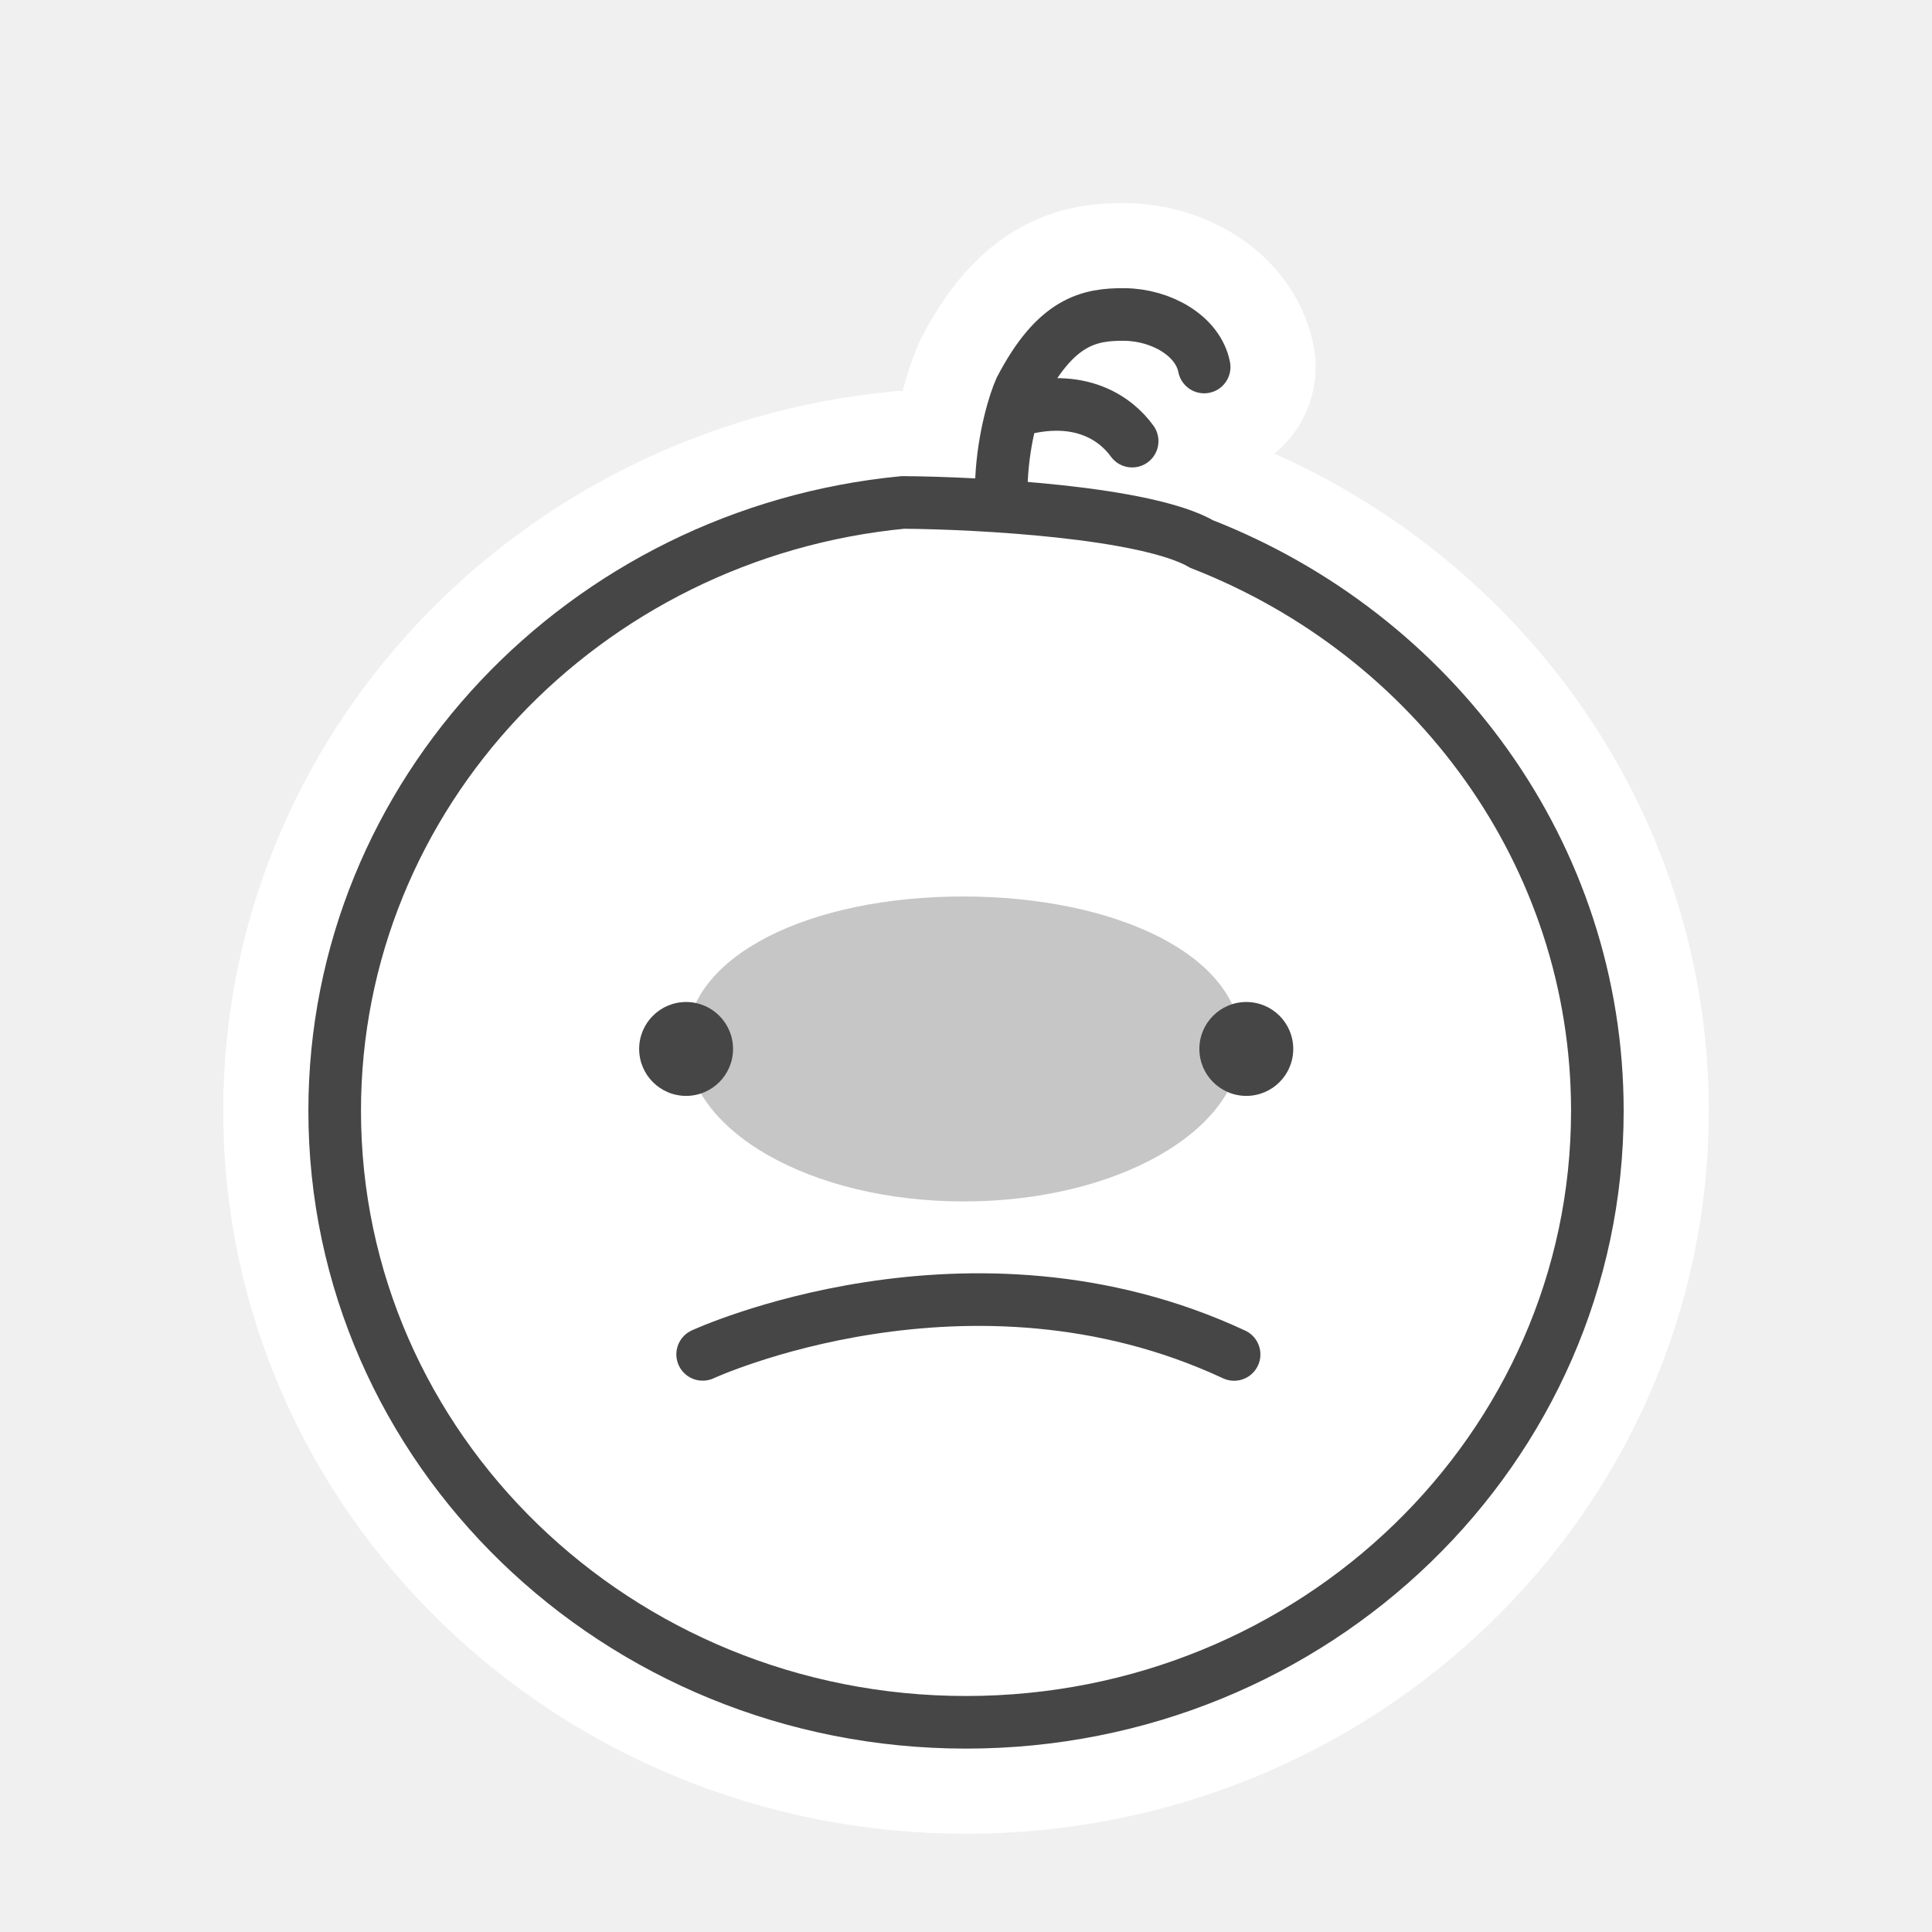
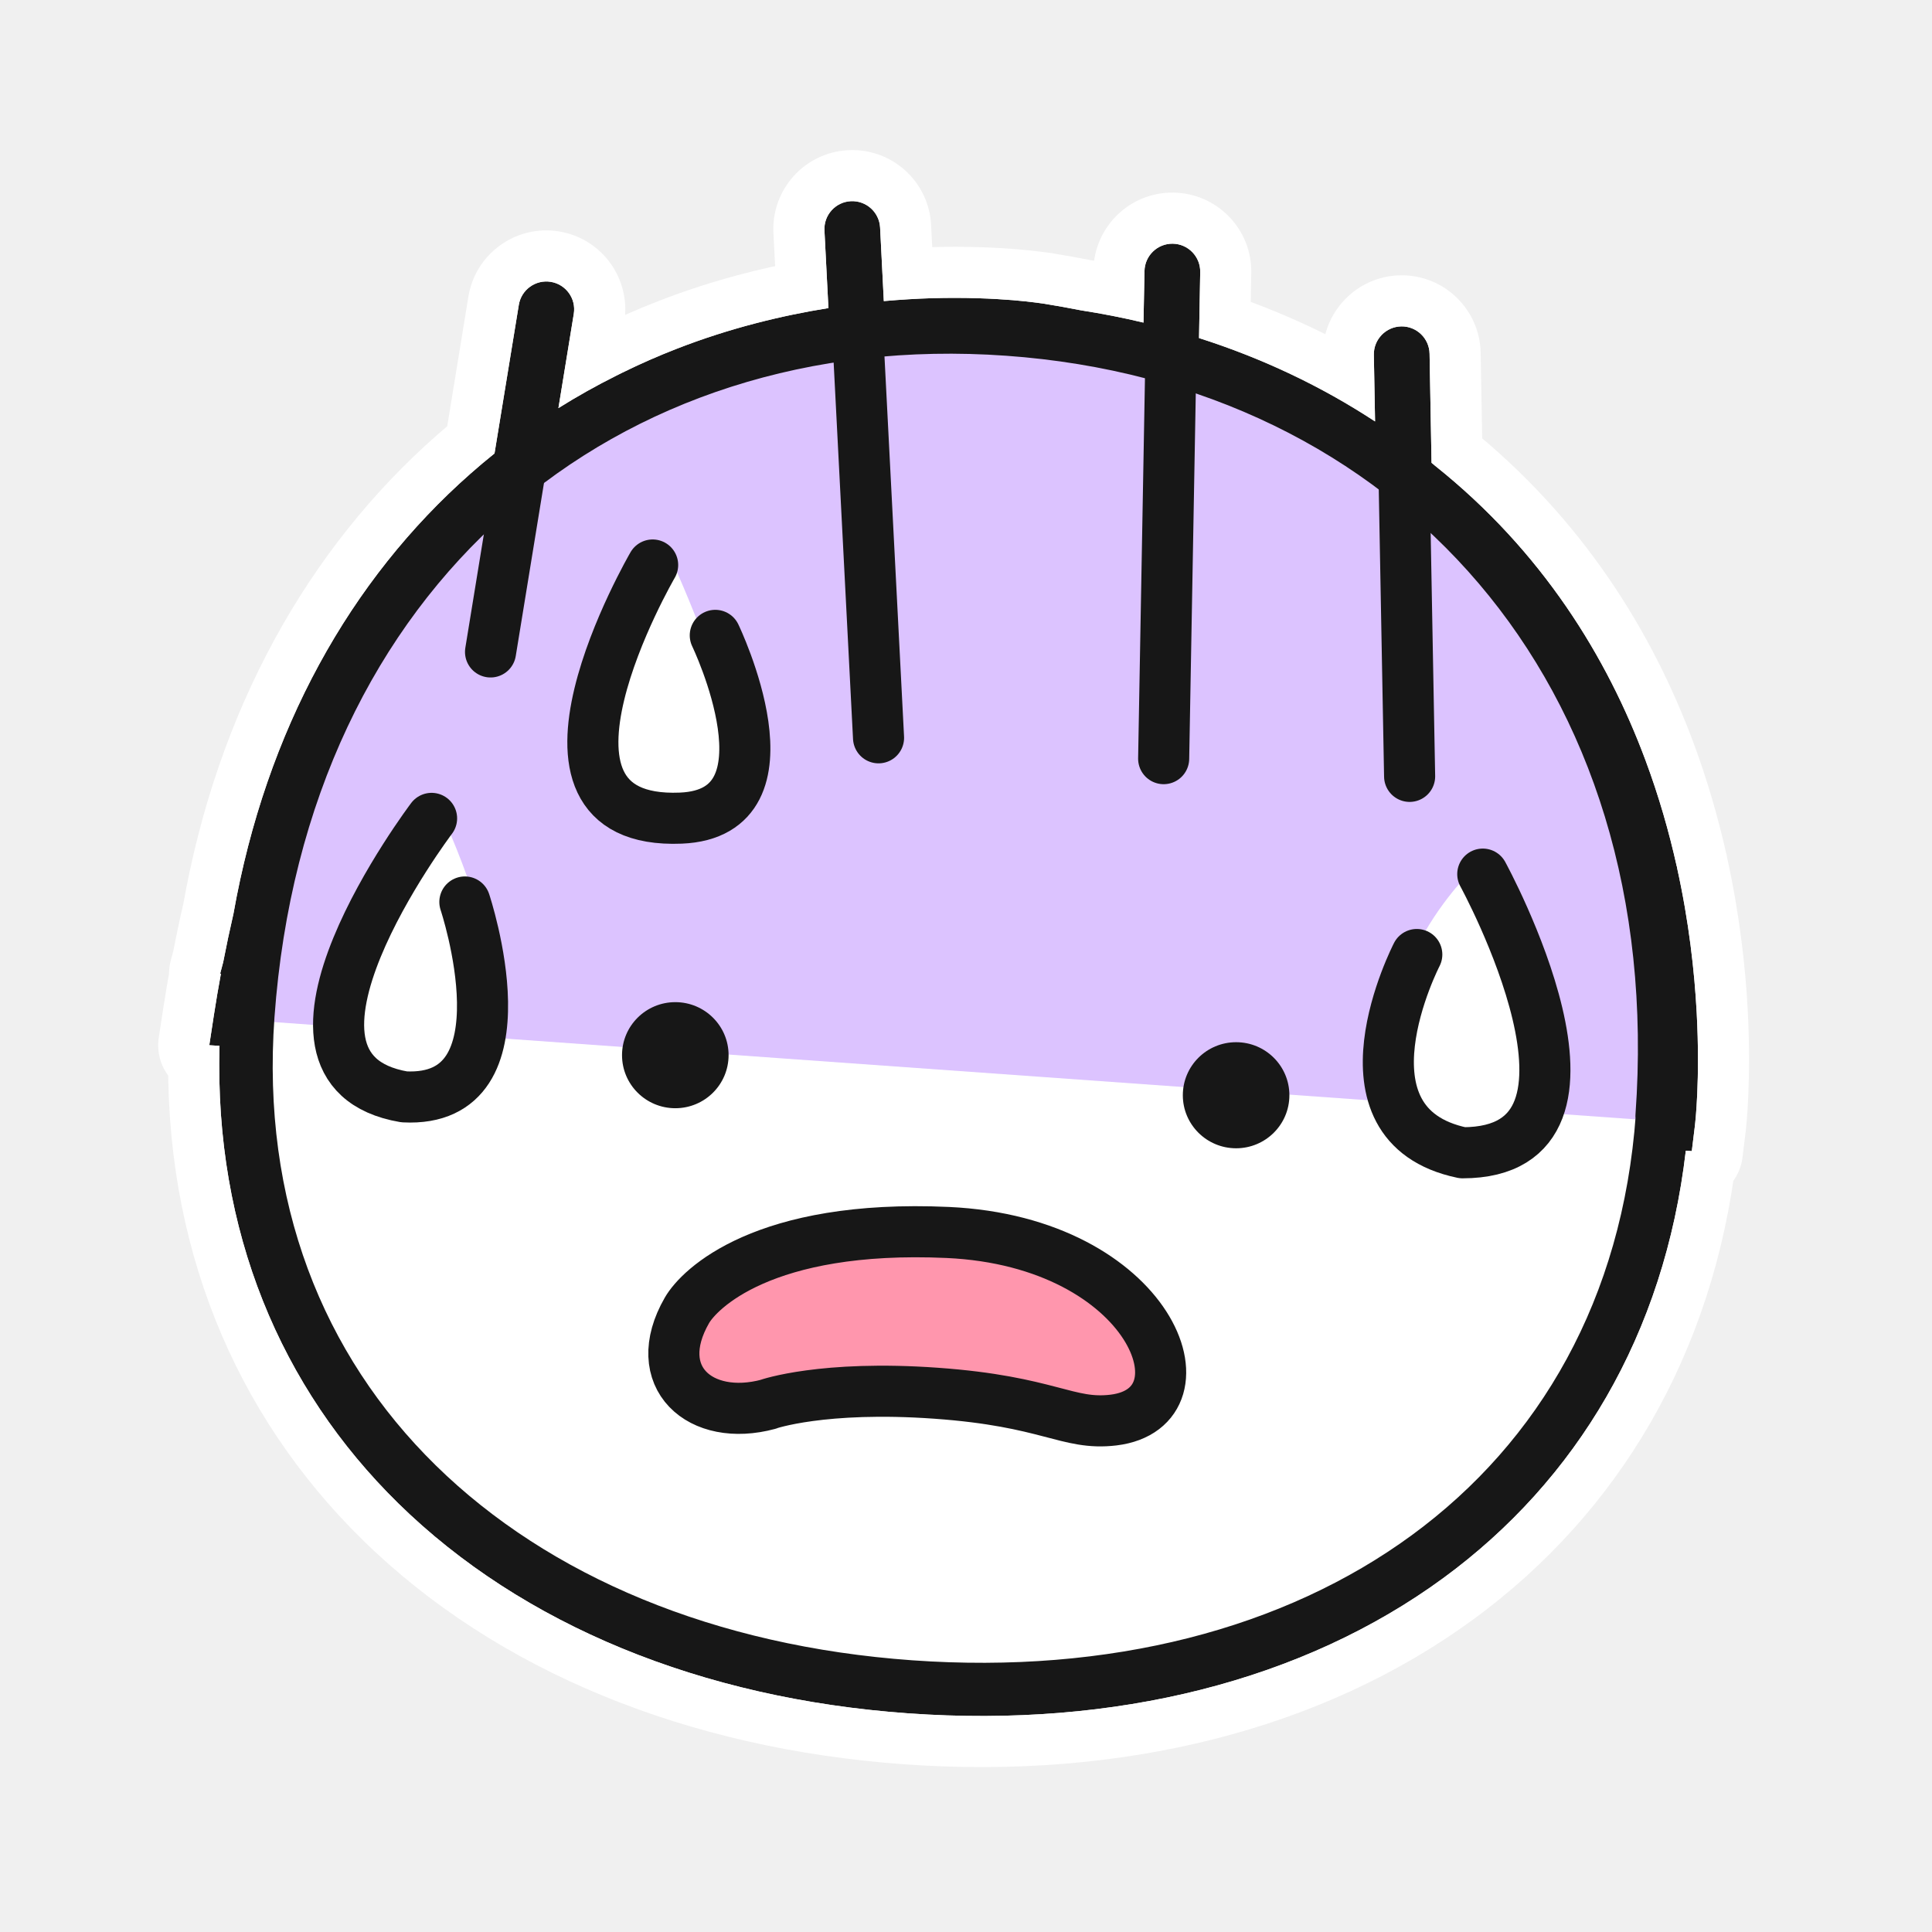
<svg xmlns="http://www.w3.org/2000/svg" width="52" height="52" viewBox="0 0 52 52" fill="none">
-   <path d="M9.008 29.899C9.008 21.368 15.72 14.352 24.302 13.523C26.363 13.538 30.859 13.783 32.349 14.646C38.585 17.082 42.993 22.985 42.993 29.899C42.993 38.987 35.391 46.356 26 46.356C16.609 46.356 9.008 38.987 9.008 29.899Z" fill="white" stroke="white" stroke-width="6" stroke-linecap="round" />
-   <path d="M27.941 16.413C26.237 14.282 27.181 11.097 27.463 10.475C28.415 8.644 29.313 8.453 30.279 8.465C31.245 8.477 32.243 9.031 32.41 9.878" stroke="white" stroke-width="6" stroke-linecap="round" />
-   <path d="M30.472 11.873C30.053 11.291 29.082 10.543 27.326 11.058" stroke="white" stroke-width="6" stroke-linecap="round" />
-   <path d="M27.941 16.413C26.237 14.282 27.181 11.097 27.463 10.475C28.415 8.644 29.313 8.453 30.279 8.465C31.245 8.477 32.243 9.031 32.41 9.878" stroke="#464646" stroke-width="1.416" stroke-linecap="round" />
-   <path d="M30.472 11.873C30.053 11.291 29.082 10.543 27.326 11.058" stroke="#464646" stroke-width="1.416" stroke-linecap="round" />
-   <path d="M9.008 29.899C9.008 21.368 15.72 14.352 24.302 13.523C26.363 13.538 30.859 13.783 32.349 14.646C38.585 17.082 42.993 22.985 42.993 29.899C42.993 38.987 35.391 46.356 26 46.356C16.609 46.356 9.008 38.987 9.008 29.899Z" fill="white" stroke="#464646" stroke-width="1.416" stroke-linecap="round" />
-   <path d="M33.4 28.075C33.4 30.429 30.06 32.337 25.94 32.337C21.82 32.337 18.48 30.429 18.48 28.075C18.48 25.722 21.798 24.129 25.918 24.129C30.038 24.129 33.4 25.722 33.4 28.075Z" fill="#C6C6C6" />
-   <path d="M18.467 29.496C19.165 29.496 19.73 28.93 19.73 28.232C19.73 27.535 19.165 26.969 18.467 26.969C17.769 26.969 17.203 27.535 17.203 28.232C17.203 28.93 17.769 29.496 18.467 29.496Z" fill="#464646" />
-   <path d="M33.545 29.496C34.243 29.496 34.808 28.93 34.808 28.232C34.808 27.535 34.243 26.969 33.545 26.969C32.847 26.969 32.281 27.535 32.281 28.232C32.281 28.93 32.847 29.496 33.545 29.496Z" fill="#464646" />
-   <path d="M18.912 36.453C18.912 36.453 26.096 33.135 33.216 36.455" stroke="#464646" stroke-width="1.416" stroke-miterlimit="10" stroke-linecap="round" />
+   <mask id="path-2-outside-1_1700_15352" maskUnits="userSpaceOnUse" x="3.633" y="3.414" width="44" height="45" fill="black">
+     <rect fill="white" x="3.633" y="3.414" width="44" height="45" />
+     <path d="M22.9 5.415C23.314 5.394 23.666 5.712 23.688 6.125L23.788 8.104C24.245 8.064 24.677 8.038 25.076 8.026C25.986 8 26.737 8.036 27.265 8.079C27.528 8.101 27.736 8.125 27.881 8.144C27.953 8.153 28.011 8.161 28.05 8.167C28.069 8.17 28.084 8.171 28.095 8.173C28.1 8.174 28.105 8.175 28.108 8.176H28.112C28.445 8.23 28.771 8.289 29.091 8.352C29.663 8.441 30.226 8.551 30.777 8.683L30.804 7.296C30.811 6.882 31.153 6.552 31.566 6.559C31.98 6.566 32.311 6.908 32.304 7.322L32.272 9.099C33.98 9.643 35.569 10.398 37.01 11.343L36.977 9.549C36.97 9.135 37.301 8.793 37.715 8.785C38.129 8.778 38.47 9.109 38.477 9.522L38.53 12.456C38.562 12.481 38.592 12.509 38.623 12.534C41.517 14.842 43.258 17.698 44.284 20.45C44.651 21.433 44.925 22.399 45.13 23.319L45.134 23.321L45.136 23.346C45.46 24.808 45.608 26.153 45.667 27.257C45.715 28.16 45.705 28.907 45.682 29.431C45.67 29.692 45.656 29.899 45.644 30.042C45.638 30.113 45.632 30.17 45.628 30.209C45.626 30.228 45.624 30.243 45.623 30.254C45.623 30.259 45.622 30.264 45.622 30.268V30.271L45.535 30.982L45.374 30.971C44.796 35.928 42.425 39.85 38.852 42.47C35.082 45.233 30.029 46.513 24.449 46.115C18.869 45.718 14.053 43.733 10.718 40.461C7.557 37.359 5.77 33.139 5.908 28.15L5.633 28.132L5.756 27.327C5.814 26.946 5.879 26.573 5.946 26.207H5.925L6.007 25.898C6.093 25.453 6.185 25.019 6.283 24.596C7.161 19.645 9.427 15.599 12.666 12.746C12.877 12.56 13.092 12.379 13.31 12.204L13.964 8.205C14.031 7.797 14.417 7.519 14.825 7.586C15.233 7.653 15.51 8.037 15.444 8.445L15.03 10.984C15.533 10.669 16.052 10.378 16.586 10.112L16.738 10.036C17.23 9.793 17.723 9.578 18.212 9.388C19.639 8.832 21.031 8.495 22.297 8.292L22.19 6.201C22.17 5.788 22.487 5.436 22.9 5.415Z" />
+   </mask>
+   <path d="M22.9 5.415C23.314 5.394 23.666 5.712 23.688 6.125L23.788 8.104C24.245 8.064 24.677 8.038 25.076 8.026C25.986 8 26.737 8.036 27.265 8.079C27.528 8.101 27.736 8.125 27.881 8.144C27.953 8.153 28.011 8.161 28.05 8.167C28.069 8.17 28.084 8.171 28.095 8.173C28.1 8.174 28.105 8.175 28.108 8.176H28.112C28.445 8.23 28.771 8.289 29.091 8.352C29.663 8.441 30.226 8.551 30.777 8.683L30.804 7.296C30.811 6.882 31.153 6.552 31.566 6.559C31.98 6.566 32.311 6.908 32.304 7.322L32.272 9.099C33.98 9.643 35.569 10.398 37.01 11.343L36.977 9.549C36.97 9.135 37.301 8.793 37.715 8.785C38.129 8.778 38.47 9.109 38.477 9.522L38.53 12.456C38.562 12.481 38.592 12.509 38.623 12.534C41.517 14.842 43.258 17.698 44.284 20.45C44.651 21.433 44.925 22.399 45.13 23.319L45.134 23.321L45.136 23.346C45.46 24.808 45.608 26.153 45.667 27.257C45.715 28.16 45.705 28.907 45.682 29.431C45.67 29.692 45.656 29.899 45.644 30.042C45.638 30.113 45.632 30.17 45.628 30.209C45.626 30.228 45.624 30.243 45.623 30.254C45.623 30.259 45.622 30.264 45.622 30.268V30.271L45.535 30.982L45.374 30.971C44.796 35.928 42.425 39.85 38.852 42.47C35.082 45.233 30.029 46.513 24.449 46.115C18.869 45.718 14.053 43.733 10.718 40.461C7.557 37.359 5.77 33.139 5.908 28.15L5.633 28.132L5.756 27.327C5.814 26.946 5.879 26.573 5.946 26.207H5.925L6.007 25.898C6.093 25.453 6.185 25.019 6.283 24.596C7.161 19.645 9.427 15.599 12.666 12.746C12.877 12.56 13.092 12.379 13.31 12.204L13.964 8.205C14.031 7.797 14.417 7.519 14.825 7.586C15.233 7.653 15.51 8.037 15.444 8.445L15.03 10.984C15.533 10.669 16.052 10.378 16.586 10.112L16.738 10.036C17.23 9.793 17.723 9.578 18.212 9.388C19.639 8.832 21.031 8.495 22.297 8.292L22.19 6.201C22.17 5.788 22.487 5.436 22.9 5.415Z" fill="#171717" />
+   <path d="M22.9 5.415L22.831 4.042L22.829 4.042L22.9 5.415ZM23.688 6.125L25.061 6.055L25.061 6.054L23.688 6.125ZM23.788 8.104L22.415 8.174C22.434 8.547 22.604 8.897 22.886 9.142C23.168 9.387 23.537 9.507 23.91 9.474L23.788 8.104ZM25.076 8.026L25.037 6.652L25.037 6.652L25.076 8.026ZM27.265 8.079L27.377 6.709L27.377 6.709L27.265 8.079ZM27.881 8.144L28.055 6.78L28.055 6.78L27.881 8.144ZM28.05 8.167L27.848 9.527L27.848 9.527L28.05 8.167ZM28.095 8.173L28.31 6.815L28.308 6.814L28.095 8.173ZM28.108 8.176L27.887 9.533C27.96 9.545 28.034 9.551 28.108 9.551V8.176ZM28.112 8.176L28.333 6.819C28.26 6.807 28.186 6.801 28.112 6.801V8.176ZM29.091 8.352L28.826 9.701C28.843 9.704 28.861 9.707 28.878 9.71L29.091 8.352ZM30.777 8.683L30.458 10.02C30.863 10.117 31.29 10.025 31.619 9.77C31.948 9.515 32.144 9.125 32.152 8.709L30.777 8.683ZM30.804 7.296L32.178 7.322L32.178 7.321L30.804 7.296ZM31.566 6.559L31.591 5.184L31.59 5.184L31.566 6.559ZM32.304 7.322L33.678 7.347L33.678 7.346L32.304 7.322ZM32.272 9.099L30.897 9.074C30.886 9.681 31.275 10.224 31.854 10.409L32.272 9.099ZM37.01 11.343L36.256 12.493C36.682 12.772 37.228 12.793 37.674 12.547C38.12 12.3 38.394 11.828 38.385 11.318L37.01 11.343ZM36.977 9.549L35.603 9.573L35.603 9.574L36.977 9.549ZM37.715 8.785L37.691 7.41L37.689 7.41L37.715 8.785ZM38.477 9.522L39.852 9.498L39.852 9.497L38.477 9.522ZM38.53 12.456L37.156 12.481C37.163 12.886 37.348 13.267 37.662 13.522L38.53 12.456ZM38.623 12.534L37.748 13.595C37.754 13.6 37.76 13.604 37.766 13.609L38.623 12.534ZM44.284 20.45L45.572 19.97L45.572 19.97L44.284 20.45ZM45.13 23.319L43.788 23.618C43.878 24.022 44.145 24.364 44.515 24.549L45.13 23.319ZM45.134 23.321L46.504 23.212C46.466 22.732 46.179 22.307 45.749 22.091L45.134 23.321ZM45.136 23.346L43.765 23.455C43.77 23.518 43.78 23.581 43.793 23.643L45.136 23.346ZM45.667 27.257L47.04 27.183V27.183L45.667 27.257ZM45.682 29.431L47.055 29.492L47.055 29.492L45.682 29.431ZM45.644 30.042L47.014 30.158L47.014 30.158L45.644 30.042ZM45.628 30.209L46.996 30.349L46.996 30.349L45.628 30.209ZM45.623 30.254L46.99 30.406L46.99 30.405L45.623 30.254ZM45.622 30.268L44.256 30.11C44.25 30.162 44.247 30.215 44.247 30.268H45.622ZM45.622 30.271L46.987 30.438C46.994 30.383 46.997 30.327 46.997 30.271H45.622ZM45.535 30.982L45.435 32.354C46.167 32.407 46.811 31.877 46.9 31.149L45.535 30.982ZM45.374 30.971L45.474 29.599C44.739 29.546 44.093 30.08 44.008 30.812L45.374 30.971ZM38.852 42.47L39.664 43.579L39.665 43.579L38.852 42.47ZM24.449 46.115L24.352 47.487H24.352L24.449 46.115ZM10.718 40.461L9.755 41.442L9.755 41.442L10.718 40.461ZM5.908 28.15L7.283 28.189C7.303 27.451 6.737 26.828 6.001 26.779L5.908 28.15ZM5.633 28.132L4.274 27.924C4.215 28.304 4.319 28.692 4.56 28.992C4.801 29.292 5.156 29.478 5.54 29.504L5.633 28.132ZM5.756 27.327L4.397 27.119L4.397 27.119L5.756 27.327ZM5.946 26.207L7.299 26.456C7.372 26.054 7.264 25.641 7.003 25.327C6.742 25.013 6.354 24.832 5.946 24.832V26.207ZM5.925 26.207L4.596 25.855C4.486 26.267 4.575 26.707 4.835 27.046C5.095 27.384 5.498 27.582 5.925 27.582V26.207ZM6.007 25.898L7.336 26.25C7.344 26.219 7.351 26.189 7.357 26.158L6.007 25.898ZM6.283 24.596L7.622 24.907C7.628 24.884 7.633 24.86 7.637 24.836L6.283 24.596ZM12.666 12.746L11.757 11.714L11.757 11.714L12.666 12.746ZM13.31 12.204L14.171 13.277C14.436 13.064 14.613 12.761 14.668 12.426L13.31 12.204ZM13.964 8.205L12.607 7.983L12.607 7.983L13.964 8.205ZM14.825 7.586L15.047 6.229L15.046 6.229L14.825 7.586ZM15.444 8.445L16.801 8.667L16.802 8.665L15.444 8.445ZM15.03 10.984L13.673 10.763C13.586 11.296 13.819 11.831 14.269 12.13C14.719 12.428 15.302 12.436 15.76 12.15L15.03 10.984ZM16.586 10.112L17.199 11.343L17.201 11.342L16.586 10.112ZM16.738 10.036L16.129 8.804L16.123 8.806L16.738 10.036ZM18.212 9.388L17.712 8.107L17.712 8.107L18.212 9.388ZM22.297 8.292L22.514 9.65C23.207 9.539 23.706 8.923 23.67 8.222L22.297 8.292ZM22.19 6.201L20.817 6.27L20.817 6.271L22.19 6.201ZM22.9 5.415L22.97 6.788C22.626 6.806 22.332 6.541 22.314 6.196L23.688 6.125L25.061 6.054C25 4.882 24.001 3.982 22.831 4.042L22.9 5.415ZM23.688 6.125L22.314 6.195L22.415 8.174L23.788 8.104L25.161 8.035L25.061 6.055L23.688 6.125ZM23.788 8.104L23.91 9.474C24.343 9.436 24.747 9.411 25.116 9.401L25.076 8.026L25.037 6.652C24.606 6.664 24.147 6.692 23.666 6.735L23.788 8.104ZM25.076 8.026L25.116 9.401C25.968 9.376 26.669 9.41 27.152 9.449L27.265 8.079L27.377 6.709C26.806 6.662 26.003 6.624 25.037 6.652L25.076 8.026ZM27.265 8.079L27.152 9.449C27.39 9.469 27.577 9.491 27.707 9.507L27.881 8.144L28.055 6.78C27.896 6.759 27.666 6.732 27.377 6.709L27.265 8.079ZM27.881 8.144L27.707 9.507C27.766 9.515 27.813 9.522 27.848 9.527L28.05 8.167L28.252 6.807C28.208 6.8 28.14 6.791 28.055 6.78L27.881 8.144ZM28.05 8.167L27.848 9.527C27.878 9.532 27.902 9.534 27.911 9.536C27.914 9.536 27.915 9.536 27.916 9.536C27.916 9.536 27.915 9.536 27.913 9.536C27.911 9.535 27.907 9.535 27.903 9.534C27.898 9.534 27.89 9.533 27.882 9.531L28.095 8.173L28.308 6.814C28.286 6.811 28.268 6.809 28.258 6.807C28.25 6.806 28.24 6.805 28.239 6.805C28.233 6.804 28.241 6.805 28.251 6.807L28.05 8.167ZM28.095 8.173L27.88 9.531C27.851 9.526 27.827 9.522 27.811 9.518C27.803 9.517 27.797 9.515 27.792 9.514C27.787 9.513 27.783 9.512 27.782 9.512C27.781 9.511 27.781 9.511 27.781 9.511C27.781 9.511 27.782 9.512 27.783 9.512C27.785 9.512 27.791 9.514 27.798 9.515C27.805 9.517 27.816 9.52 27.83 9.522C27.844 9.525 27.863 9.529 27.887 9.533L28.108 8.176L28.33 6.819C28.353 6.822 28.371 6.826 28.384 6.829C28.397 6.831 28.407 6.834 28.413 6.835C28.419 6.836 28.424 6.838 28.425 6.838C28.425 6.838 28.426 6.838 28.425 6.838C28.425 6.838 28.424 6.838 28.423 6.837C28.42 6.837 28.415 6.836 28.409 6.834C28.403 6.833 28.395 6.831 28.386 6.829C28.368 6.825 28.341 6.82 28.31 6.815L28.095 8.173ZM28.108 8.176V9.551H28.112V8.176V6.801H28.108V8.176ZM28.112 8.176L27.892 9.533C28.208 9.584 28.52 9.641 28.826 9.701L29.091 8.352L29.356 7.002C29.022 6.937 28.681 6.875 28.333 6.819L28.112 8.176ZM29.091 8.352L28.878 9.71C29.417 9.794 29.944 9.897 30.458 10.02L30.777 8.683L31.096 7.345C30.508 7.205 29.909 7.088 29.303 6.993L29.091 8.352ZM30.777 8.683L32.152 8.709L32.178 7.322L30.804 7.296L29.429 7.27L29.403 8.656L30.777 8.683ZM30.804 7.296L32.178 7.321C32.172 7.664 31.89 7.939 31.543 7.933L31.566 6.559L31.59 5.184C30.415 5.164 29.45 6.1 29.429 7.271L30.804 7.296ZM31.566 6.559L31.542 7.933C31.197 7.927 30.923 7.644 30.929 7.298L32.304 7.322L33.678 7.346C33.699 6.173 32.764 5.205 31.591 5.184L31.566 6.559ZM32.304 7.322L30.929 7.297L30.897 9.074L32.272 9.099L33.646 9.124L33.678 7.347L32.304 7.322ZM32.272 9.099L31.854 10.409C33.447 10.917 34.922 11.618 36.256 12.493L37.01 11.343L37.764 10.193C36.215 9.178 34.513 8.37 32.689 7.789L32.272 9.099ZM37.01 11.343L38.385 11.318L38.352 9.524L36.977 9.549L35.603 9.574L35.635 11.367L37.01 11.343ZM36.977 9.549L38.352 9.525C38.358 9.871 38.084 10.154 37.74 10.16L37.715 8.785L37.689 7.41C36.518 7.432 35.582 8.399 35.603 9.573L36.977 9.549ZM37.715 8.785L37.739 10.16C37.391 10.166 37.109 9.89 37.103 9.548L38.477 9.522L39.852 9.497C39.831 8.328 38.867 7.39 37.691 7.41L37.715 8.785ZM38.477 9.522L37.103 9.547L37.156 12.481L38.53 12.456L39.905 12.431L39.852 9.498L38.477 9.522ZM38.53 12.456L37.662 13.522C37.664 13.524 37.668 13.527 37.684 13.541C37.696 13.551 37.722 13.573 37.748 13.595L38.623 12.534L39.498 11.474C39.493 11.47 39.488 11.465 39.469 11.449C39.454 11.436 39.428 11.414 39.398 11.39L38.53 12.456ZM38.623 12.534L37.766 13.609C40.429 15.733 42.039 18.365 42.996 20.931L44.284 20.45L45.572 19.97C44.477 17.031 42.605 13.951 39.48 11.459L38.623 12.534ZM44.284 20.45L42.996 20.931C43.338 21.847 43.595 22.753 43.788 23.618L45.13 23.319L46.472 23.02C46.255 22.046 45.963 21.018 45.572 19.97L44.284 20.45ZM45.13 23.319L44.515 24.549L44.519 24.551L45.134 23.321L45.749 22.091L45.745 22.09L45.13 23.319ZM45.134 23.321L43.763 23.431L43.765 23.455L45.136 23.346L46.506 23.236L46.504 23.212L45.134 23.321ZM45.136 23.346L43.793 23.643C44.098 25.02 44.238 26.288 44.294 27.33L45.667 27.257L47.04 27.183C46.978 26.018 46.821 24.597 46.478 23.048L45.136 23.346ZM45.667 27.257L44.294 27.33C44.34 28.183 44.33 28.885 44.308 29.37L45.682 29.431L47.055 29.492C47.08 28.929 47.091 28.137 47.04 27.183L45.667 27.257ZM45.682 29.431L44.308 29.37C44.297 29.613 44.284 29.802 44.273 29.926L45.644 30.042L47.014 30.158C47.027 29.996 47.043 29.771 47.055 29.492L45.682 29.431ZM45.644 30.042L44.273 29.926C44.268 29.987 44.264 30.035 44.26 30.069L45.628 30.209L46.996 30.349C47 30.305 47.007 30.24 47.014 30.158L45.644 30.042ZM45.628 30.209L44.26 30.069C44.26 30.073 44.259 30.078 44.258 30.084C44.258 30.087 44.258 30.089 44.258 30.092C44.257 30.095 44.257 30.099 44.256 30.103L45.623 30.254L46.99 30.405C46.99 30.401 46.993 30.375 46.996 30.349L45.628 30.209ZM45.623 30.254L44.257 30.102C44.254 30.127 44.252 30.147 44.251 30.161C44.25 30.175 44.25 30.186 44.249 30.189C44.249 30.189 44.249 30.19 44.249 30.19C44.249 30.191 44.249 30.19 44.249 30.19C44.249 30.189 44.25 30.185 44.25 30.18C44.25 30.175 44.251 30.166 44.252 30.156C44.252 30.145 44.254 30.129 44.256 30.11L45.622 30.268L46.988 30.425C46.99 30.405 46.992 30.388 46.993 30.377C46.994 30.365 46.994 30.356 46.995 30.35C46.995 30.344 46.995 30.339 46.995 30.337C46.995 30.336 46.995 30.335 46.995 30.335C46.996 30.334 46.996 30.334 46.995 30.334C46.995 30.335 46.995 30.344 46.994 30.355C46.993 30.366 46.992 30.384 46.99 30.406L45.623 30.254ZM45.622 30.268H44.247V30.271H45.622H46.997V30.268H45.622ZM45.622 30.271L44.257 30.105L44.17 30.816L45.535 30.982L46.9 31.149L46.987 30.438L45.622 30.271ZM45.535 30.982L45.635 29.611L45.474 29.599L45.374 30.971L45.274 32.342L45.435 32.354L45.535 30.982ZM45.374 30.971L44.008 30.812C43.474 35.397 41.297 38.972 38.039 41.361L38.852 42.47L39.665 43.579C43.553 40.728 46.119 36.459 46.74 31.13L45.374 30.971ZM38.852 42.47L38.039 41.361C34.581 43.895 29.869 45.123 24.547 44.744L24.449 46.115L24.352 47.487C30.19 47.903 35.583 46.571 39.664 43.579L38.852 42.47ZM24.449 46.115L24.547 44.744C19.226 44.365 14.739 42.48 11.681 39.48L10.718 40.461L9.755 41.442C13.366 44.986 18.513 47.071 24.352 47.487L24.449 46.115ZM10.718 40.461L11.681 39.48C8.798 36.651 7.155 32.803 7.283 28.189L5.908 28.15L4.534 28.112C4.385 33.476 6.315 38.067 9.755 41.442L10.718 40.461ZM5.908 28.15L6.001 26.779L5.725 26.76L5.633 28.132L5.54 29.504L5.816 29.522L5.908 28.15ZM5.633 28.132L6.992 28.34L7.115 27.535L5.756 27.327L4.397 27.119L4.274 27.924L5.633 28.132ZM5.756 27.327L7.115 27.535C7.171 27.172 7.233 26.813 7.299 26.456L5.946 26.207L4.594 25.958C4.525 26.334 4.458 26.721 4.397 27.119L5.756 27.327ZM5.946 26.207V24.832H5.925V26.207V27.582H5.946V26.207ZM5.925 26.207L7.254 26.559L7.336 26.25L6.007 25.898L4.678 25.545L4.596 25.855L5.925 26.207ZM6.007 25.898L7.357 26.158C7.44 25.73 7.528 25.313 7.622 24.907L6.283 24.596L4.944 24.284C4.841 24.725 4.746 25.176 4.657 25.637L6.007 25.898ZM6.283 24.596L7.637 24.836C8.465 20.165 10.589 16.407 13.575 13.778L12.666 12.746L11.757 11.714C8.265 14.79 5.856 19.125 4.929 24.356L6.283 24.596ZM12.666 12.746L13.575 13.778C13.77 13.606 13.969 13.438 14.171 13.277L13.31 12.204L12.451 11.131C12.215 11.32 11.983 11.515 11.757 11.714L12.666 12.746ZM13.31 12.204L14.668 12.426L15.321 8.427L13.964 8.205L12.607 7.983L11.954 11.982L13.31 12.204ZM13.964 8.205L15.321 8.427C15.265 8.769 14.944 8.998 14.604 8.943L14.825 7.586L15.046 6.229C13.89 6.04 12.797 6.824 12.607 7.983L13.964 8.205ZM14.825 7.586L14.603 8.943C14.264 8.887 14.032 8.567 14.087 8.226L15.444 8.445L16.802 8.665C16.989 7.507 16.203 6.418 15.047 6.229L14.825 7.586ZM15.444 8.445L14.087 8.224L13.673 10.763L15.03 10.984L16.387 11.206L16.801 8.667L15.444 8.445ZM15.03 10.984L15.76 12.15C16.226 11.858 16.706 11.589 17.199 11.343L16.586 10.112L15.973 8.882C15.399 9.167 14.841 9.481 14.3 9.819L15.03 10.984ZM16.586 10.112L17.201 11.342L17.353 11.266L16.738 10.036L16.123 8.806L15.971 8.882L16.586 10.112ZM16.738 10.036L17.348 11.269C17.8 11.045 18.256 10.846 18.711 10.669L18.212 9.388L17.712 8.107C17.189 8.31 16.659 8.541 16.129 8.804L16.738 10.036ZM18.212 9.388L18.711 10.669C20.032 10.154 21.327 9.84 22.514 9.65L22.297 8.292L22.079 6.934C20.735 7.15 19.246 7.509 17.712 8.107L18.212 9.388ZM22.297 8.292L23.67 8.222L23.564 6.131L22.19 6.201L20.817 6.271L20.924 8.362L22.297 8.292ZM22.19 6.201L23.564 6.132C23.581 6.477 23.315 6.77 22.971 6.788L22.9 5.415L22.829 4.042C21.659 4.102 20.758 5.099 20.817 6.27L22.19 6.201Z" fill="white" mask="url(#path-2-outside-1_1700_15352)" />
+   <path d="M6.911 25.457C6.911 25.457 3.133 42.711 25.126 45.253C25.126 45.253 43.183 47.264 44.783 28.304L44.442 24.038L7.742 22.297L6.902 25.457H6.911Z" fill="white" />
+   <path d="M6.5 27.447L44.879 30.189C44.879 30.189 47.056 12.021 27.994 8.922C27.994 8.922 9.805 5.867 6.5 27.447Z" fill="#DCC3FF" />
+   <path d="M9.663 29.417C9.663 29.417 15.911 31.017 11.942 22.027C11.942 22.027 6.715 26.754 9.663 29.417Z" fill="white" />
+   <path d="M18.065 21.877C18.065 21.877 21.83 23.427 18.058 15.031C18.058 15.031 14.196 20.706 18.065 21.877Z" fill="white" />
+   <path d="M44.714 30.043C43.971 40.367 35.384 46.148 24.506 45.373C13.628 44.598 5.959 37.651 6.702 27.327C7.568 15.322 16.26 8.114 27.129 8.889C38.007 9.664 45.571 18.038 44.705 30.043H44.714Z" stroke="#171717" stroke-width="1.375" stroke-linecap="round" stroke-linejoin="round" />
+   <path d="M14.707 8.328L13.203 17.547" stroke="#171717" stroke-width="1.375" stroke-linecap="round" stroke-linejoin="round" />
+   <path d="M37.73 9.535L37.94 20.896" stroke="#171717" stroke-width="1.375" stroke-linecap="round" stroke-linejoin="round" />
+   <path d="M31.556 7.309L31.32 20.419" stroke="#171717" stroke-width="1.375" stroke-linecap="round" stroke-linejoin="round" />
+   <path d="M22.941 6.164L23.646 19.858" stroke="#171717" stroke-width="1.375" stroke-linecap="round" stroke-linejoin="round" />
+   <path d="M33.27 30.906C34.062 30.906 34.704 30.267 34.704 29.479C34.704 28.69 34.062 28.051 33.27 28.051C32.478 28.051 31.836 28.69 31.836 29.479C31.836 30.267 32.478 30.906 33.27 30.906Z" fill="#171717" />
+   <path d="M18.176 29.828C18.968 29.828 19.61 29.189 19.61 28.4C19.61 27.612 18.968 26.973 18.176 26.973C17.384 26.973 16.742 27.612 16.742 28.4C16.742 29.189 17.384 29.828 18.176 29.828Z" fill="#171717" />
+   <path d="M20.675 37.795C20.675 37.795 22.144 37.281 25.195 37.499C28.247 37.717 28.728 38.369 29.97 38.221C32.672 37.891 31.002 33.425 25.51 33.172C20.535 32.946 18.812 34.705 18.488 35.27C17.457 37.064 18.847 38.291 20.683 37.795H20.675Z" fill="#FF96AD" stroke="#171717" stroke-width="1.375" stroke-linecap="round" stroke-linejoin="round" />
+   <path d="M12.512 24.277C12.512 24.277 14.323 29.701 10.878 29.522C6.515 28.777 11.616 22.027 11.616 22.027" stroke="#171717" stroke-width="1.375" stroke-linecap="round" stroke-linejoin="round" />
+   <path d="M38.262 31.027C38.262 31.027 45.758 31.777 39.517 23.527C39.517 23.527 35.787 27.188 38.262 31.027Z" fill="white" />
+   <path d="M38.133 25.691C38.133 25.691 35.762 30.277 39.364 31.027C44.012 31.027 39.909 23.527 39.909 23.527" stroke="#171717" stroke-width="1.375" stroke-linecap="round" stroke-linejoin="round" />
+   <path d="M38.759 36.8C38.759 36.8 41.881 38.088 40.508 32.926C40.508 32.926 37.072 33.405 38.759 36.8Z" fill="white" />
+   <path d="M19.252 17.101C19.252 17.101 21.555 21.889 18.324 22.02C13.484 22.218 17.566 15.207 17.566 15.207" stroke="#171717" stroke-width="1.375" stroke-linecap="round" stroke-linejoin="round" />
</svg>
